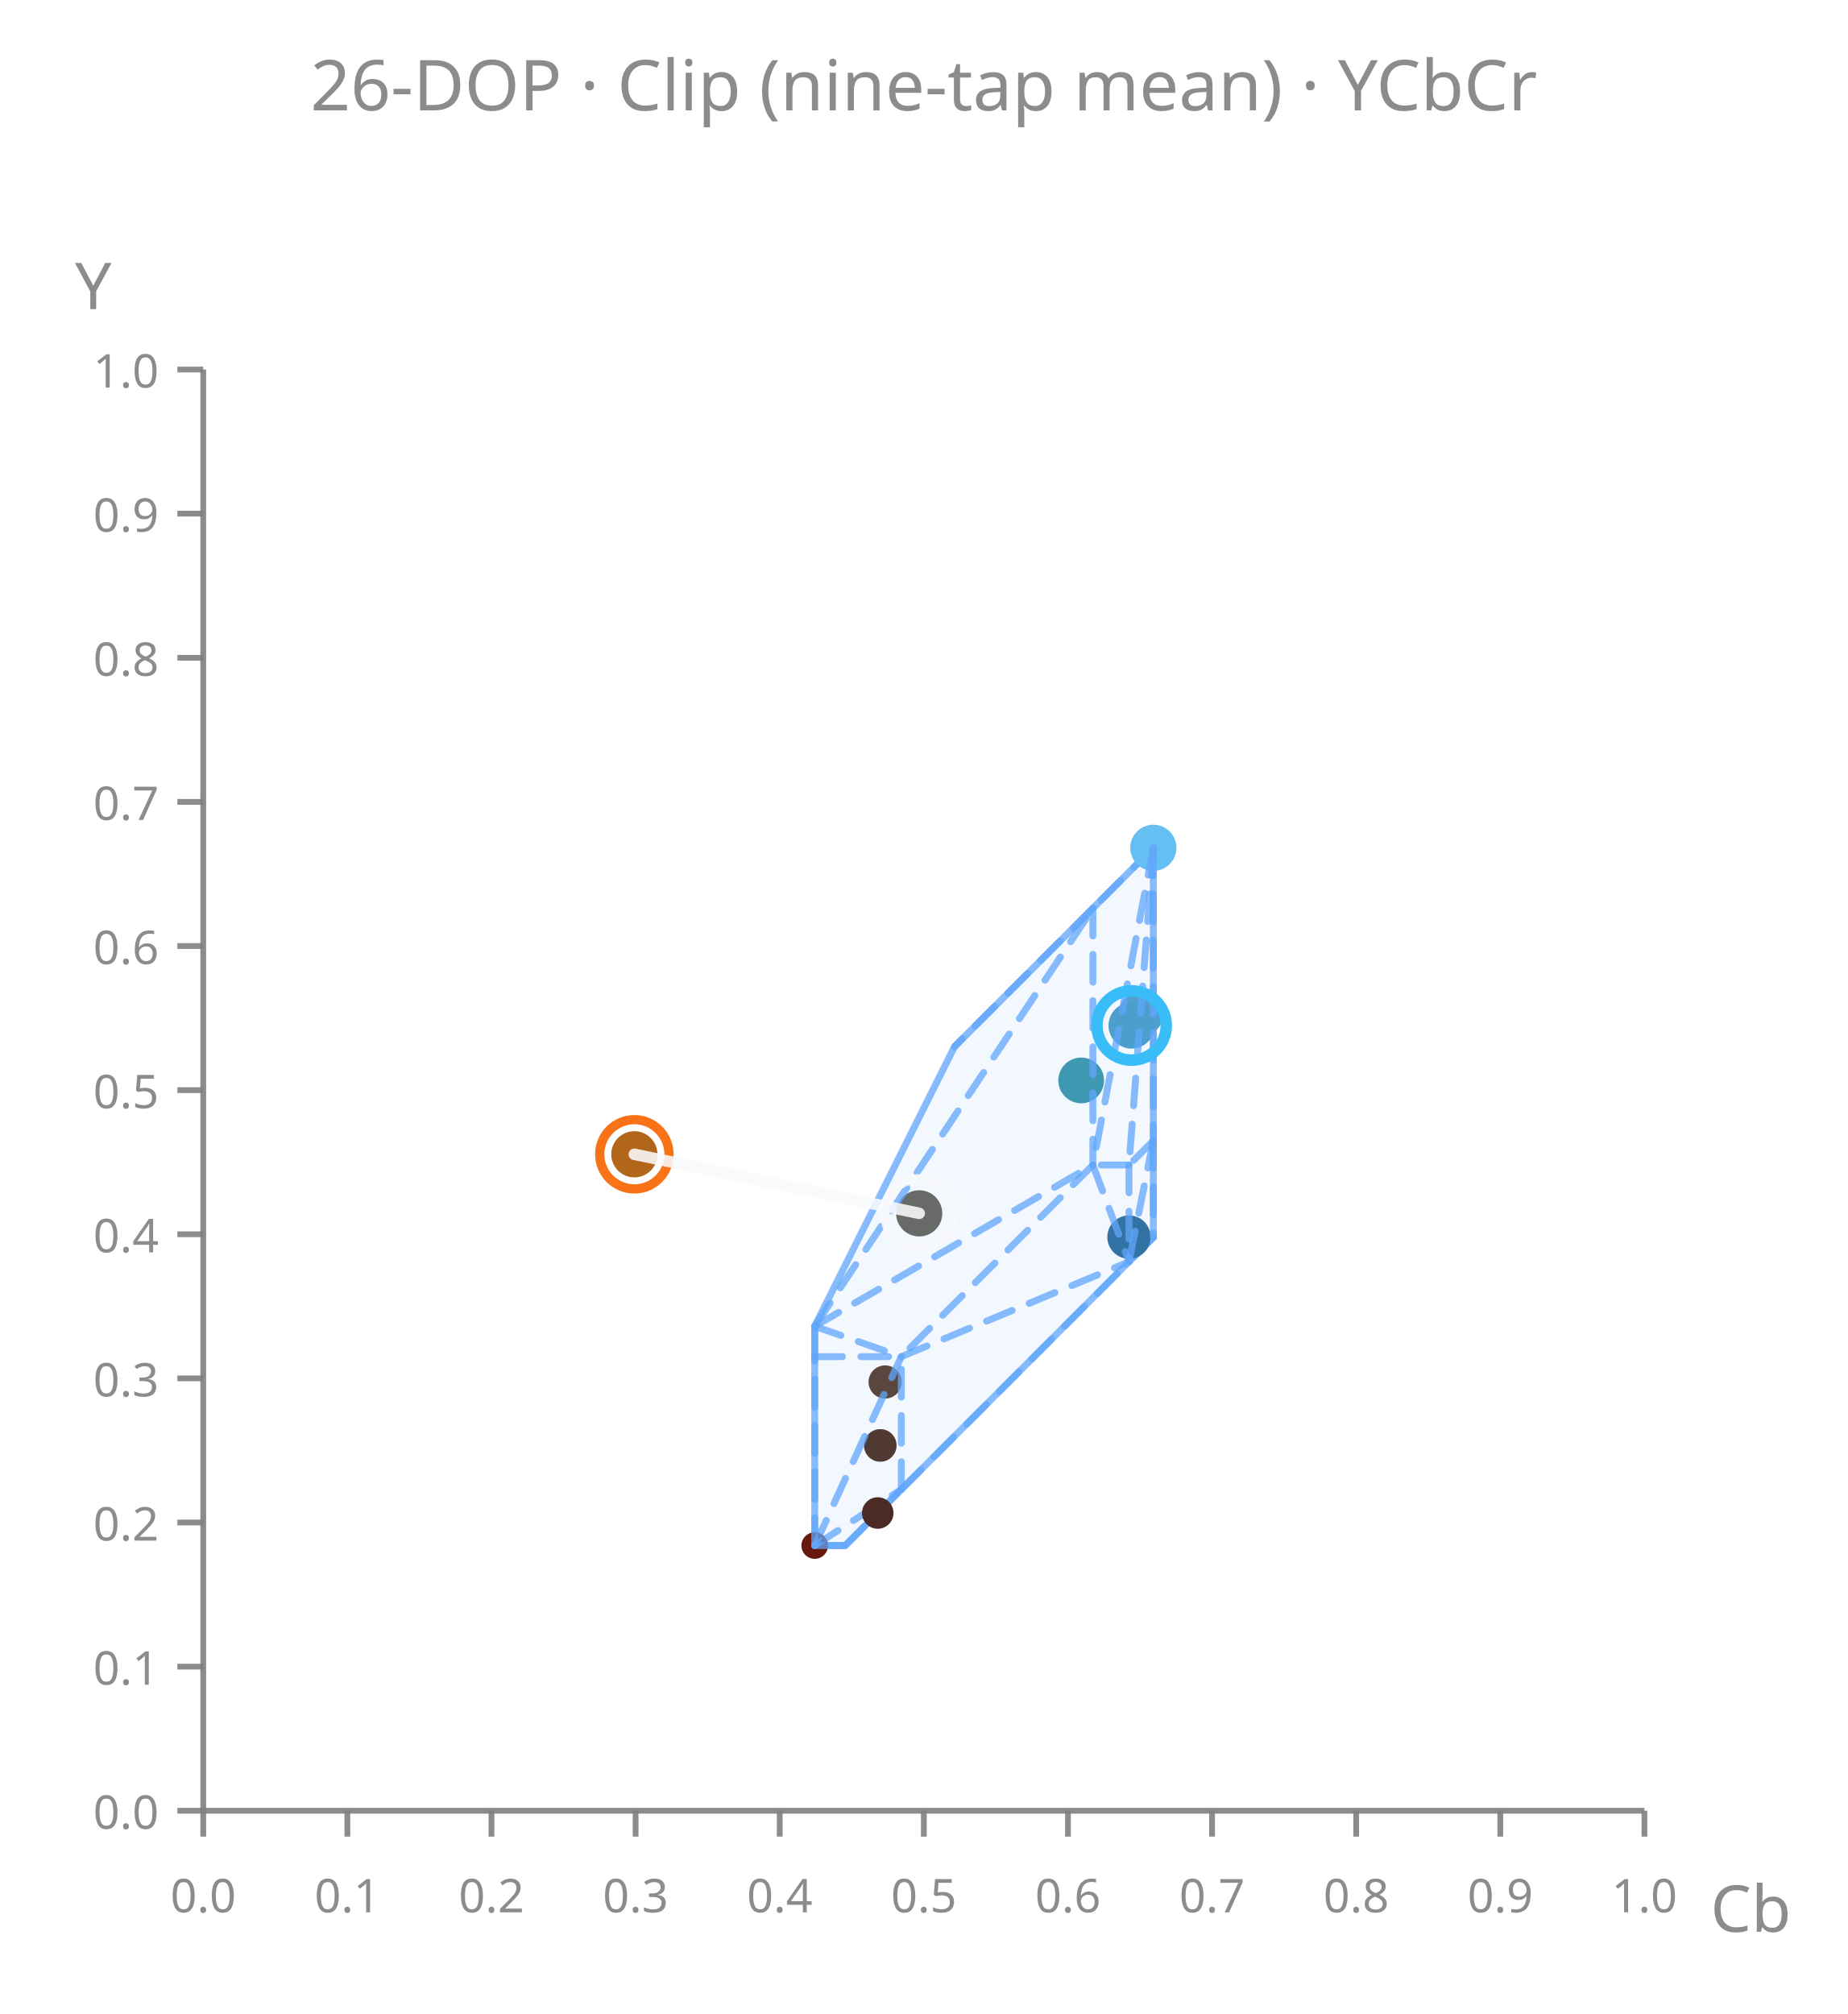
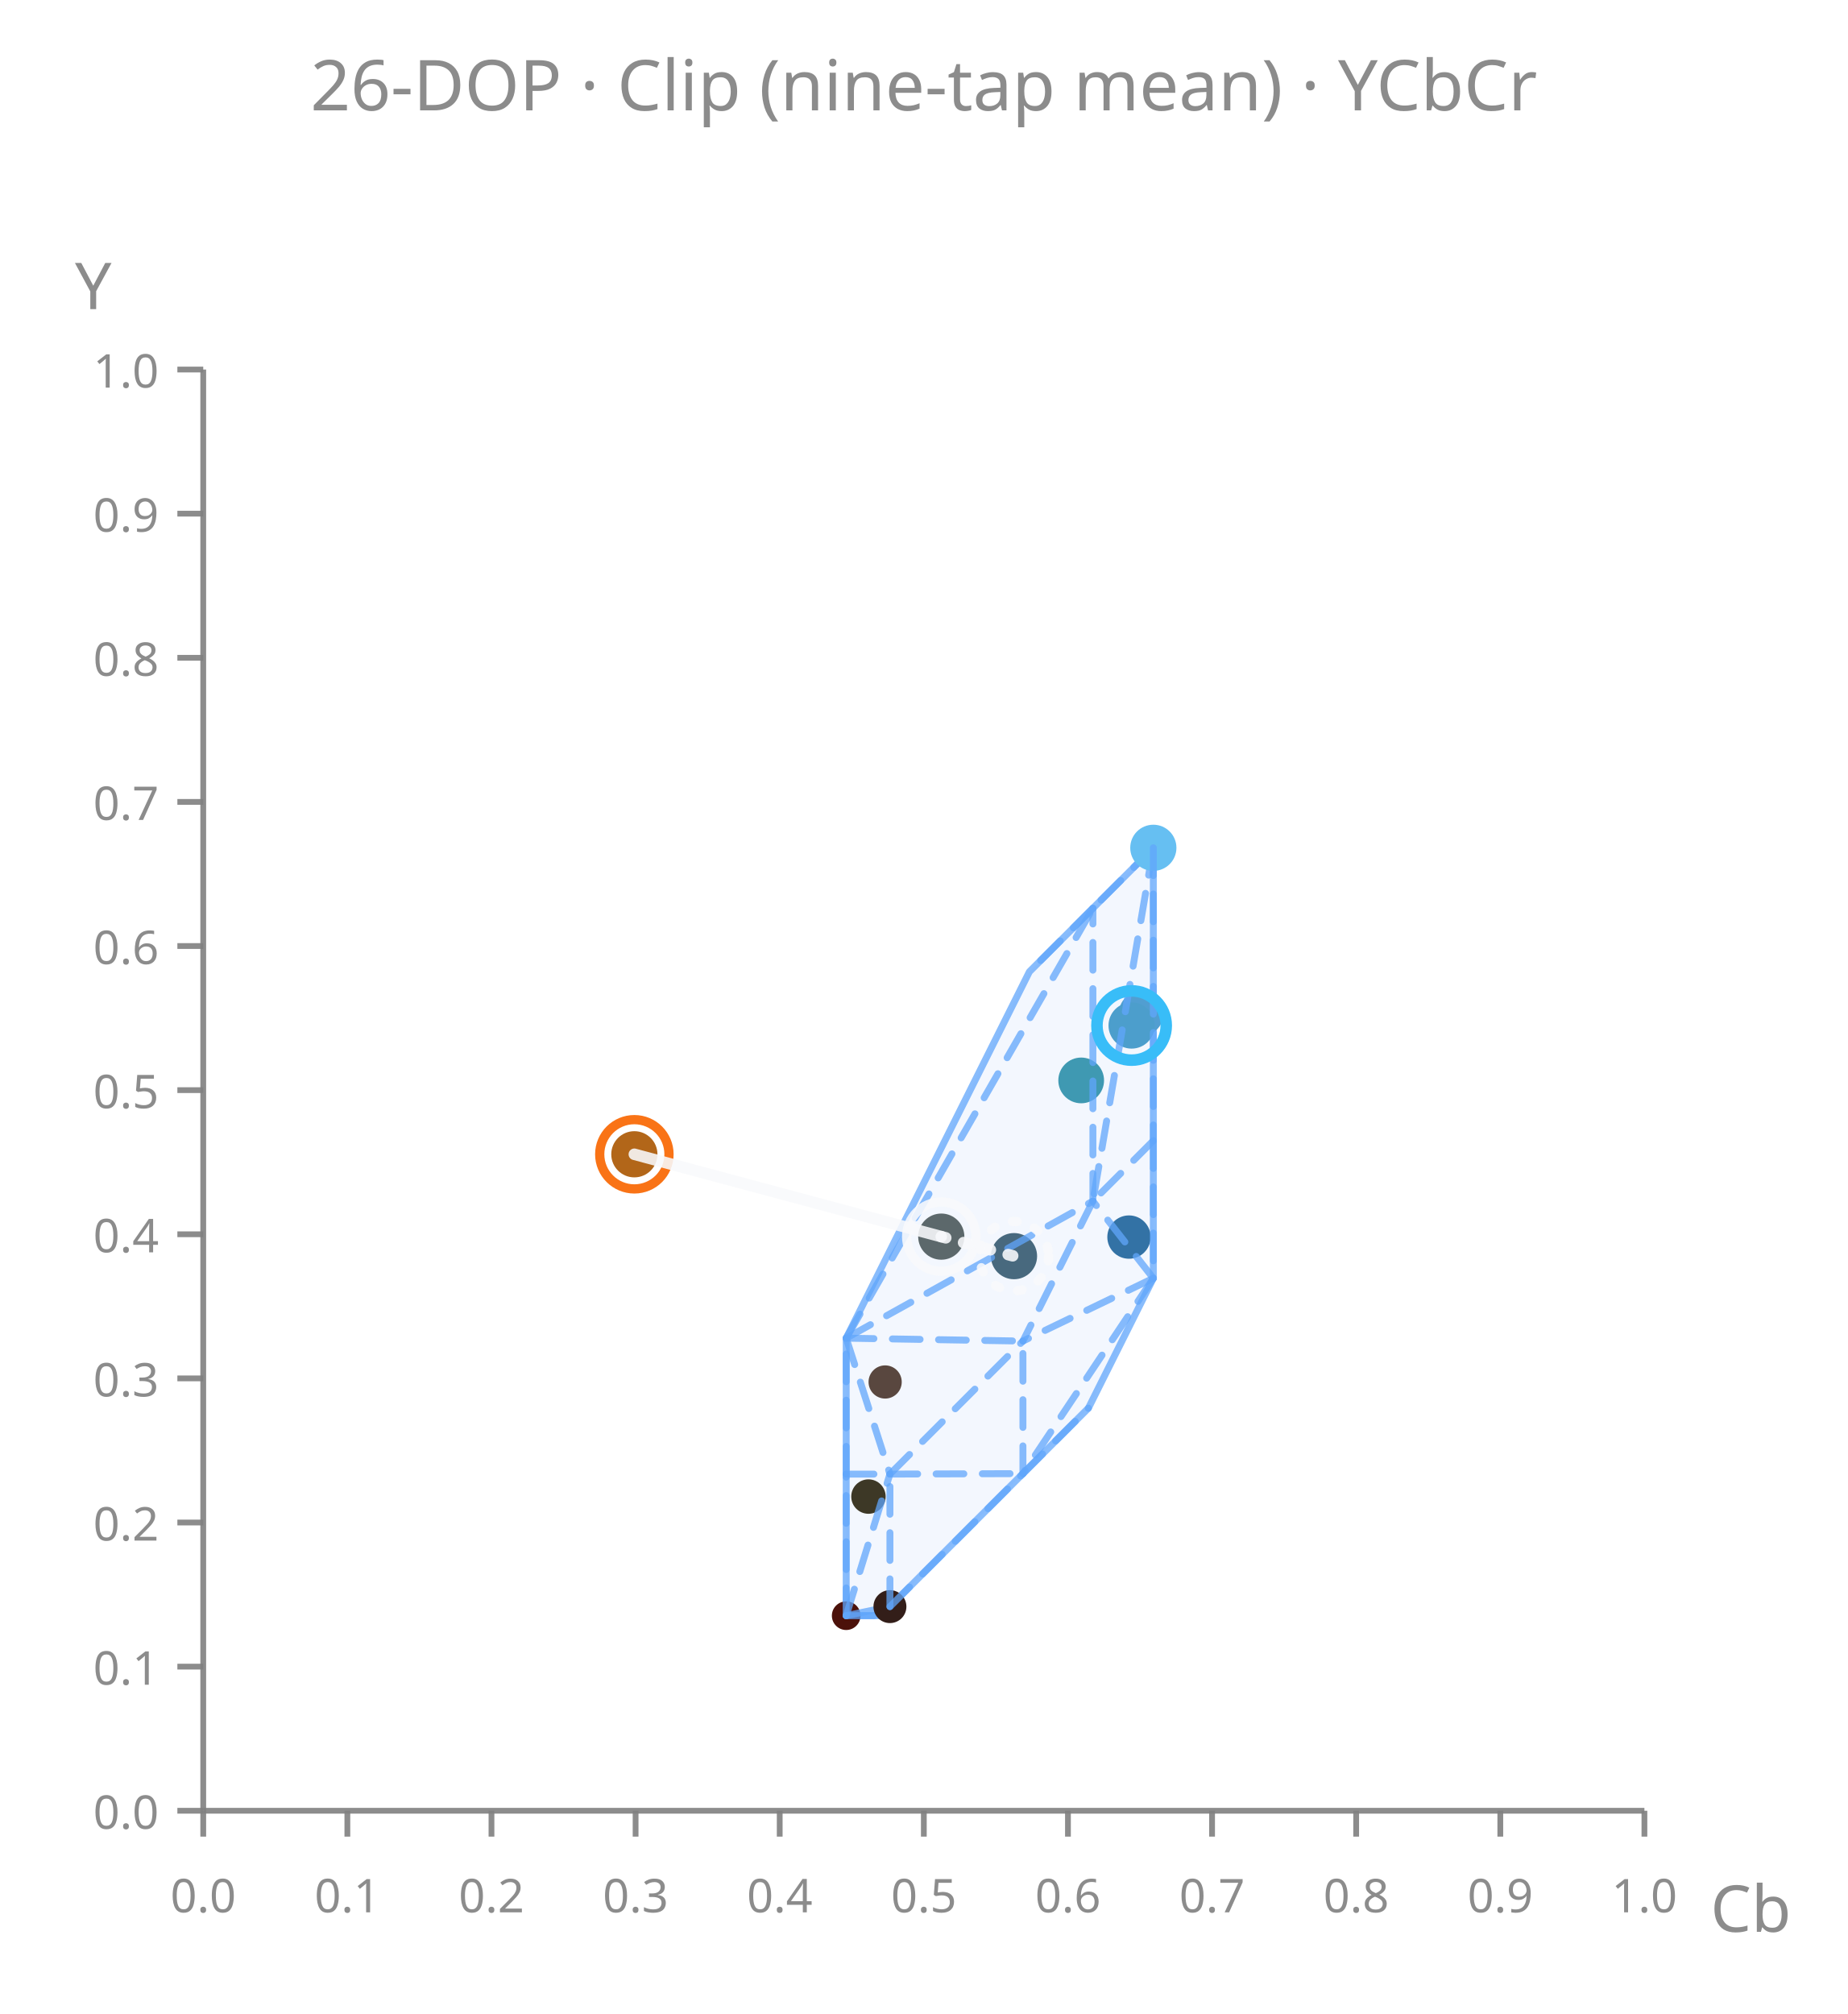
<svg xmlns="http://www.w3.org/2000/svg" baseProfile="full" height="436.0px" version="1.1" viewBox="0,0,400.0,436.0" width="400.0px">
  <defs />
  <g class="layer_bg" />
  <g class="layer_boundary">
-     <polygon fill="rgba(59,130,246,0.06)" points="176.378,287.114 176.378,334.592 182.976,334.592 249.685,267.884 249.685,183.537 206.649,226.573" stroke="rgba(96,165,250,0.75)" stroke-linejoin="round" stroke-width="1.5" />
+     <polygon fill="rgba(59,130,246,0.06)" points="183.192,289.692 183.192,349.771 190.697,349.771 235.631,304.837 249.685,276.73 249.685,183.537 222.854,210.368" stroke="rgba(96,165,250,0.75)" stroke-linejoin="round" stroke-width="1.5" />
  </g>
  <g class="layer_axes">
    <line fill="none" stroke="rgba(128,128,128,0.9)" stroke-width="1.25" x1="44.0" x2="356" y1="392.0" y2="392.0" />
    <line fill="none" stroke="rgba(128,128,128,0.9)" stroke-width="1.25" x1="44.0" x2="44.0" y1="392.0" y2="80" />
    <line fill="none" stroke="rgba(128,128,128,0.9)" stroke-width="1.25" x1="44.0" x2="44.0" y1="392.0" y2="397.6" />
    <text dominant-baseline="hanging" fill="rgba(128,128,128,0.9)" font-family="sans-serif" font-size="10.08" text-anchor="middle" x="44.0" y="406.168">0.0</text>
    <line fill="none" stroke="rgba(128,128,128,0.9)" stroke-width="1.25" x1="75.2" x2="75.2" y1="392.0" y2="397.6" />
    <text dominant-baseline="hanging" fill="rgba(128,128,128,0.9)" font-family="sans-serif" font-size="10.08" text-anchor="middle" x="75.2" y="406.168">0.1</text>
    <line fill="none" stroke="rgba(128,128,128,0.9)" stroke-width="1.25" x1="106.4" x2="106.4" y1="392.0" y2="397.6" />
    <text dominant-baseline="hanging" fill="rgba(128,128,128,0.9)" font-family="sans-serif" font-size="10.08" text-anchor="middle" x="106.4" y="406.168">0.2</text>
    <line fill="none" stroke="rgba(128,128,128,0.9)" stroke-width="1.25" x1="137.6" x2="137.6" y1="392.0" y2="397.6" />
    <text dominant-baseline="hanging" fill="rgba(128,128,128,0.9)" font-family="sans-serif" font-size="10.08" text-anchor="middle" x="137.6" y="406.168">0.3</text>
    <line fill="none" stroke="rgba(128,128,128,0.9)" stroke-width="1.25" x1="168.8" x2="168.8" y1="392.0" y2="397.6" />
    <text dominant-baseline="hanging" fill="rgba(128,128,128,0.9)" font-family="sans-serif" font-size="10.08" text-anchor="middle" x="168.8" y="406.168">0.4</text>
    <line fill="none" stroke="rgba(128,128,128,0.9)" stroke-width="1.25" x1="200" x2="200" y1="392.0" y2="397.6" />
    <text dominant-baseline="hanging" fill="rgba(128,128,128,0.9)" font-family="sans-serif" font-size="10.08" text-anchor="middle" x="200" y="406.168">0.5</text>
    <line fill="none" stroke="rgba(128,128,128,0.9)" stroke-width="1.25" x1="231.2" x2="231.2" y1="392.0" y2="397.6" />
    <text dominant-baseline="hanging" fill="rgba(128,128,128,0.9)" font-family="sans-serif" font-size="10.08" text-anchor="middle" x="231.2" y="406.168">0.6</text>
    <line fill="none" stroke="rgba(128,128,128,0.9)" stroke-width="1.25" x1="262.4" x2="262.4" y1="392.0" y2="397.6" />
    <text dominant-baseline="hanging" fill="rgba(128,128,128,0.9)" font-family="sans-serif" font-size="10.08" text-anchor="middle" x="262.4" y="406.168">0.7</text>
    <line fill="none" stroke="rgba(128,128,128,0.9)" stroke-width="1.25" x1="293.6" x2="293.6" y1="392.0" y2="397.6" />
    <text dominant-baseline="hanging" fill="rgba(128,128,128,0.9)" font-family="sans-serif" font-size="10.08" text-anchor="middle" x="293.6" y="406.168">0.8</text>
    <line fill="none" stroke="rgba(128,128,128,0.9)" stroke-width="1.25" x1="324.8" x2="324.8" y1="392.0" y2="397.6" />
    <text dominant-baseline="hanging" fill="rgba(128,128,128,0.9)" font-family="sans-serif" font-size="10.08" text-anchor="middle" x="324.8" y="406.168">0.9</text>
    <line fill="none" stroke="rgba(128,128,128,0.9)" stroke-width="1.25" x1="356" x2="356" y1="392.0" y2="397.6" />
    <text dominant-baseline="hanging" fill="rgba(128,128,128,0.9)" font-family="sans-serif" font-size="10.08" text-anchor="middle" x="356" y="406.168">1.0</text>
    <line fill="none" stroke="rgba(128,128,128,0.9)" stroke-width="1.25" x1="44.0" x2="38.4" y1="392.0" y2="392.0" />
    <text dominant-baseline="central" fill="rgba(128,128,128,0.9)" font-family="sans-serif" font-size="10.08" text-anchor="end" x="34.4" y="392.0">0.0</text>
    <line fill="none" stroke="rgba(128,128,128,0.9)" stroke-width="1.25" x1="44.0" x2="38.4" y1="360.8" y2="360.8" />
    <text dominant-baseline="central" fill="rgba(128,128,128,0.9)" font-family="sans-serif" font-size="10.08" text-anchor="end" x="34.4" y="360.8">0.1</text>
    <line fill="none" stroke="rgba(128,128,128,0.9)" stroke-width="1.25" x1="44.0" x2="38.4" y1="329.6" y2="329.6" />
    <text dominant-baseline="central" fill="rgba(128,128,128,0.9)" font-family="sans-serif" font-size="10.08" text-anchor="end" x="34.4" y="329.6">0.2</text>
    <line fill="none" stroke="rgba(128,128,128,0.9)" stroke-width="1.25" x1="44.0" x2="38.4" y1="298.4" y2="298.4" />
    <text dominant-baseline="central" fill="rgba(128,128,128,0.9)" font-family="sans-serif" font-size="10.08" text-anchor="end" x="34.4" y="298.4">0.3</text>
    <line fill="none" stroke="rgba(128,128,128,0.9)" stroke-width="1.25" x1="44.0" x2="38.4" y1="267.2" y2="267.2" />
    <text dominant-baseline="central" fill="rgba(128,128,128,0.9)" font-family="sans-serif" font-size="10.08" text-anchor="end" x="34.4" y="267.2">0.4</text>
    <line fill="none" stroke="rgba(128,128,128,0.9)" stroke-width="1.25" x1="44.0" x2="38.4" y1="236" y2="236" />
    <text dominant-baseline="central" fill="rgba(128,128,128,0.9)" font-family="sans-serif" font-size="10.08" text-anchor="end" x="34.4" y="236">0.5</text>
    <line fill="none" stroke="rgba(128,128,128,0.9)" stroke-width="1.25" x1="44.0" x2="38.4" y1="204.8" y2="204.8" />
    <text dominant-baseline="central" fill="rgba(128,128,128,0.9)" font-family="sans-serif" font-size="10.08" text-anchor="end" x="34.4" y="204.8">0.6</text>
    <line fill="none" stroke="rgba(128,128,128,0.9)" stroke-width="1.25" x1="44.0" x2="38.4" y1="173.6" y2="173.6" />
    <text dominant-baseline="central" fill="rgba(128,128,128,0.9)" font-family="sans-serif" font-size="10.08" text-anchor="end" x="34.4" y="173.6">0.7</text>
    <line fill="none" stroke="rgba(128,128,128,0.9)" stroke-width="1.25" x1="44.0" x2="38.4" y1="142.4" y2="142.4" />
    <text dominant-baseline="central" fill="rgba(128,128,128,0.9)" font-family="sans-serif" font-size="10.08" text-anchor="end" x="34.4" y="142.4">0.8</text>
    <line fill="none" stroke="rgba(128,128,128,0.9)" stroke-width="1.25" x1="44.0" x2="38.4" y1="111.2" y2="111.2" />
    <text dominant-baseline="central" fill="rgba(128,128,128,0.9)" font-family="sans-serif" font-size="10.08" text-anchor="end" x="34.4" y="111.2">0.9</text>
    <line fill="none" stroke="rgba(128,128,128,0.9)" stroke-width="1.25" x1="44.0" x2="38.4" y1="80" y2="80" />
    <text dominant-baseline="central" fill="rgba(128,128,128,0.9)" font-family="sans-serif" font-size="10.08" text-anchor="end" x="34.4" y="80">1.0</text>
    <text fill="rgba(128,128,128,0.9)" font-family="sans-serif" font-size="14" x="370.3" y="418.208">Cb</text>
    <text fill="rgba(128,128,128,0.9)" font-family="sans-serif" font-size="14" x="16.224" y="66.928">Y</text>
  </g>
  <g class="layer_dots">
    <circle cx="137.332" cy="249.884" fill="rgb(178,102,25)" r="5.0" stroke="none" />
-     <circle cx="176.378" cy="334.592" fill="rgb(102,25,12)" r="2.875" stroke="none" />
-     <line fill="none" stroke="rgba(96,165,250,0.75)" stroke-dasharray="6,4" stroke-linecap="round" stroke-width="1.5" x1="176.378" x2="182.976" y1="334.592" y2="334.592" />
-     <line fill="none" stroke="rgba(96,165,250,0.75)" stroke-dasharray="6,4" stroke-linecap="round" stroke-width="1.5" x1="176.378" x2="195.126" y1="334.592" y2="322.442" />
-     <line fill="none" stroke="rgba(96,165,250,0.75)" stroke-dasharray="6,4" stroke-linecap="round" stroke-width="1.5" x1="182.976" x2="195.126" y1="334.592" y2="322.442" />
-     <line fill="none" stroke="rgba(96,165,250,0.75)" stroke-dasharray="6,4" stroke-linecap="round" stroke-width="1.5" x1="176.378" x2="176.378" y1="334.592" y2="293.691" />
-     <circle cx="190.024" cy="327.544" fill="rgb(76,43,38)" r="3.413" stroke="none" />
-     <circle cx="190.571" cy="312.911" fill="rgb(81,58,51)" r="3.531" stroke="none" />
+     <circle cx="183.192" cy="349.771" fill="rgb(76,17,10)" r="3.1" stroke="none" />
+     <line fill="none" stroke="rgba(96,165,250,0.75)" stroke-dasharray="6,4" stroke-linecap="round" stroke-width="1.5" x1="183.192" x2="190.697" y1="349.771" y2="349.771" />
+     <line fill="none" stroke="rgba(96,165,250,0.75)" stroke-dasharray="6,4" stroke-linecap="round" stroke-width="1.5" x1="183.192" x2="192.66" y1="349.771" y2="347.808" />
+     <line fill="none" stroke="rgba(96,165,250,0.75)" stroke-dasharray="6,4" stroke-linecap="round" stroke-width="1.5" x1="190.697" x2="192.66" y1="349.771" y2="347.808" />
+     <circle cx="192.66" cy="347.808" fill="rgb(51,30,25)" r="3.567" stroke="none" />
    <circle cx="191.625" cy="299.177" fill="rgb(89,71,63)" r="3.593" stroke="none" />
-     <line fill="none" stroke="rgba(96,165,250,0.75)" stroke-dasharray="6,4" stroke-linecap="round" stroke-width="1.5" x1="176.378" x2="195.126" y1="334.592" y2="293.691" />
-     <line fill="none" stroke="rgba(96,165,250,0.75)" stroke-dasharray="6,4" stroke-linecap="round" stroke-width="1.5" x1="176.378" x2="176.378" y1="293.691" y2="287.114" />
-     <circle cx="198.992" cy="262.67" fill="rgb(104,106,104)" r="5.0" stroke="none" />
-     <line fill="none" stroke="rgba(96,165,250,0.75)" stroke-dasharray="6,4" stroke-linecap="round" stroke-width="1.5" x1="195.126" x2="195.126" y1="322.442" y2="293.691" />
-     <line fill="none" stroke="rgba(96,165,250,0.75)" stroke-dasharray="6,4" stroke-linecap="round" stroke-width="1.5" x1="176.378" x2="195.126" y1="293.691" y2="293.691" />
-     <line fill="none" stroke="rgba(96,165,250,0.75)" stroke-dasharray="6,4" stroke-linecap="round" stroke-width="1.5" x1="176.378" x2="195.126" y1="287.114" y2="293.691" />
-     <line fill="none" stroke="rgba(96,165,250,0.75)" stroke-dasharray="6,4" stroke-linecap="round" stroke-width="1.5" x1="195.126" x2="244.414" y1="322.442" y2="273.154" />
-     <line fill="none" stroke="rgba(96,165,250,0.75)" stroke-dasharray="6,4" stroke-linecap="round" stroke-width="1.5" x1="195.126" x2="244.414" y1="293.691" y2="273.154" />
-     <line fill="none" stroke="rgba(96,165,250,0.75)" stroke-dasharray="6,4" stroke-linecap="round" stroke-width="1.5" x1="176.378" x2="236.602" y1="287.114" y2="196.62" />
-     <line fill="none" stroke="rgba(96,165,250,0.75)" stroke-dasharray="6,4" stroke-linecap="round" stroke-width="1.5" x1="176.378" x2="236.602" y1="287.114" y2="252.214" />
-     <line fill="none" stroke="rgba(96,165,250,0.75)" stroke-dasharray="6,4" stroke-linecap="round" stroke-width="1.5" x1="249.685" x2="244.414" y1="267.884" y2="273.154" />
-     <line fill="none" stroke="rgba(96,165,250,0.75)" stroke-dasharray="6,4" stroke-linecap="round" stroke-width="1.5" x1="236.602" x2="195.126" y1="252.214" y2="293.691" />
+     <line fill="none" stroke="rgba(96,165,250,0.75)" stroke-dasharray="6,4" stroke-linecap="round" stroke-width="1.5" x1="183.192" x2="183.192" y1="349.771" y2="319.117" />
+     <circle cx="188.013" cy="323.984" fill="rgb(61,56,38)" r="3.727" stroke="none" />
+     <line fill="none" stroke="rgba(96,165,250,0.75)" stroke-dasharray="6,4" stroke-linecap="round" stroke-width="1.5" x1="183.192" x2="192.66" y1="349.771" y2="319.117" />
+     <line fill="none" stroke="rgba(96,165,250,0.75)" stroke-dasharray="6,4" stroke-linecap="round" stroke-width="1.5" x1="192.66" x2="192.66" y1="347.808" y2="319.117" />
+     <line fill="none" stroke="rgba(96,165,250,0.75)" stroke-dasharray="6,4" stroke-linecap="round" stroke-width="1.5" x1="192.66" x2="221.454" y1="347.808" y2="319.014" />
+     <line fill="none" stroke="rgba(96,165,250,0.75)" stroke-dasharray="6,4" stroke-linecap="round" stroke-width="1.5" x1="183.192" x2="183.192" y1="319.117" y2="289.692" />
+     <circle cx="203.778" cy="267.712" fill="rgb(92,104,107)" r="5.0" stroke="none" />
+     <line fill="none" stroke="rgba(96,165,250,0.75)" stroke-dasharray="6,4" stroke-linecap="round" stroke-width="1.5" x1="183.192" x2="192.66" y1="319.117" y2="319.117" />
+     <line fill="none" stroke="rgba(96,165,250,0.75)" stroke-dasharray="6,4" stroke-linecap="round" stroke-width="1.5" x1="183.192" x2="192.66" y1="289.692" y2="319.117" />
+     <line fill="none" stroke="rgba(96,165,250,0.75)" stroke-dasharray="6,4" stroke-linecap="round" stroke-width="1.5" x1="192.66" x2="221.454" y1="319.117" y2="319.014" />
+     <line fill="none" stroke="rgba(96,165,250,0.75)" stroke-dasharray="6,4" stroke-linecap="round" stroke-width="1.5" x1="221.454" x2="235.631" y1="319.014" y2="304.837" />
+     <circle cx="219.52" cy="271.936" fill="rgb(72,105,126)" r="5.0" stroke="none" />
+     <line fill="none" stroke="rgba(96,165,250,0.75)" stroke-dasharray="6,4" stroke-linecap="round" stroke-width="1.5" x1="249.685" x2="221.454" y1="276.73" y2="319.014" />
+     <line fill="none" stroke="rgba(96,165,250,0.75)" stroke-dasharray="6,4" stroke-linecap="round" stroke-width="1.5" x1="183.192" x2="221.454" y1="289.692" y2="290.323" />
+     <line fill="none" stroke="rgba(96,165,250,0.75)" stroke-dasharray="6,4" stroke-linecap="round" stroke-width="1.5" x1="192.66" x2="221.454" y1="319.117" y2="290.323" />
+     <line fill="none" stroke="rgba(96,165,250,0.75)" stroke-dasharray="6,4" stroke-linecap="round" stroke-width="1.5" x1="221.454" x2="221.454" y1="319.014" y2="290.323" />
+     <line fill="none" stroke="rgba(96,165,250,0.75)" stroke-dasharray="6,4" stroke-linecap="round" stroke-width="1.5" x1="183.192" x2="236.602" y1="289.692" y2="260.026" />
+     <line fill="none" stroke="rgba(96,165,250,0.75)" stroke-dasharray="6,4" stroke-linecap="round" stroke-width="1.5" x1="183.192" x2="236.602" y1="289.692" y2="196.62" />
+     <line fill="none" stroke="rgba(96,165,250,0.75)" stroke-dasharray="6,4" stroke-linecap="round" stroke-width="1.5" x1="249.685" x2="221.454" y1="276.73" y2="290.323" />
    <circle cx="244.414" cy="267.808" fill="rgb(51,114,165)" r="4.692" stroke="none" />
-     <line fill="none" stroke="rgba(96,165,250,0.75)" stroke-dasharray="6,4" stroke-linecap="round" stroke-width="1.5" x1="236.602" x2="206.649" y1="196.62" y2="226.573" />
-     <line fill="none" stroke="rgba(96,165,250,0.75)" stroke-dasharray="6,4" stroke-linecap="round" stroke-width="1.5" x1="249.685" x2="249.685" y1="246.943" y2="267.884" />
-     <line fill="none" stroke="rgba(96,165,250,0.75)" stroke-dasharray="6,4" stroke-linecap="round" stroke-width="1.5" x1="249.685" x2="244.414" y1="246.943" y2="273.154" />
-     <line fill="none" stroke="rgba(96,165,250,0.75)" stroke-dasharray="6,4" stroke-linecap="round" stroke-width="1.5" x1="244.414" x2="244.414" y1="252.214" y2="273.154" />
-     <line fill="none" stroke="rgba(96,165,250,0.75)" stroke-dasharray="6,4" stroke-linecap="round" stroke-width="1.5" x1="236.602" x2="244.414" y1="252.214" y2="273.154" />
+     <line fill="none" stroke="rgba(96,165,250,0.75)" stroke-dasharray="6,4" stroke-linecap="round" stroke-width="1.5" x1="249.685" x2="249.685" y1="246.943" y2="276.73" />
+     <line fill="none" stroke="rgba(96,165,250,0.75)" stroke-dasharray="6,4" stroke-linecap="round" stroke-width="1.5" x1="249.685" x2="236.602" y1="276.73" y2="260.026" />
    <circle cx="247.049" cy="219.433" fill="rgb(81,158,209)" r="4.846" stroke="none" />
+     <line fill="none" stroke="rgba(96,165,250,0.75)" stroke-dasharray="6,4" stroke-linecap="round" stroke-width="1.5" x1="236.602" x2="221.454" y1="260.026" y2="290.323" />
+     <line fill="none" stroke="rgba(96,165,250,0.75)" stroke-dasharray="6,4" stroke-linecap="round" stroke-width="1.5" x1="236.602" x2="222.854" y1="196.62" y2="210.368" />
    <circle cx="244.98" cy="222.01" fill="rgb(76,158,204)" r="5.0" stroke="none" />
    <circle cx="234.066" cy="233.894" fill="rgb(63,153,178)" r="4.95" stroke="none" />
-     <line fill="none" stroke="rgba(96,165,250,0.75)" stroke-dasharray="6,4" stroke-linecap="round" stroke-width="1.5" x1="249.685" x2="244.414" y1="183.537" y2="252.214" />
+     <line fill="none" stroke="rgba(96,165,250,0.75)" stroke-dasharray="6,4" stroke-linecap="round" stroke-width="1.5" x1="249.685" x2="236.602" y1="183.537" y2="260.026" />
    <line fill="none" stroke="rgba(96,165,250,0.75)" stroke-dasharray="6,4" stroke-linecap="round" stroke-width="1.5" x1="249.685" x2="236.602" y1="183.537" y2="196.62" />
-     <line fill="none" stroke="rgba(96,165,250,0.75)" stroke-dasharray="6,4" stroke-linecap="round" stroke-width="1.5" x1="249.685" x2="244.414" y1="246.943" y2="252.214" />
-     <line fill="none" stroke="rgba(96,165,250,0.75)" stroke-dasharray="6,4" stroke-linecap="round" stroke-width="1.5" x1="244.414" x2="236.602" y1="252.214" y2="252.214" />
-     <line fill="none" stroke="rgba(96,165,250,0.75)" stroke-dasharray="6,4" stroke-linecap="round" stroke-width="1.5" x1="236.602" x2="236.602" y1="196.62" y2="252.214" />
+     <line fill="none" stroke="rgba(96,165,250,0.75)" stroke-dasharray="6,4" stroke-linecap="round" stroke-width="1.5" x1="249.685" x2="236.602" y1="246.943" y2="260.026" />
+     <line fill="none" stroke="rgba(96,165,250,0.75)" stroke-dasharray="6,4" stroke-linecap="round" stroke-width="1.5" x1="236.602" x2="236.602" y1="260.026" y2="196.62" />
    <circle cx="249.685" cy="183.537" fill="rgb(102,191,242)" r="5.0" stroke="none" />
    <line fill="none" stroke="rgba(96,165,250,0.75)" stroke-dasharray="6,4" stroke-linecap="round" stroke-width="1.5" x1="249.685" x2="249.685" y1="183.537" y2="246.943" />
-     <line fill="none" stroke="rgba(96,165,250,0.75)" stroke-dasharray="6,4" stroke-linecap="round" stroke-width="1.5" x1="249.685" x2="236.602" y1="183.537" y2="252.214" />
  </g>
  <g class="layer_overlay">
    <circle cx="244.98" cy="222.01" fill="none" r="7.5" stroke="rgba(56,189,248,1.0)" stroke-width="2.5" />
    <circle cx="137.332" cy="249.884" fill="none" r="7.5" stroke="rgba(249,115,22,1.0)" stroke-width="2.0" />
-     <line stroke="rgba(248,250,252,0.88)" stroke-linecap="round" stroke-width="2.5" x1="137.332" x2="198.992" y1="249.884" y2="262.67" />
-     <circle cx="198.992" cy="262.67" fill="none" r="7.5" stroke="rgba(248,250,252,0.88)" stroke-width="2.0" />
+     <line stroke="rgba(248,250,252,0.88)" stroke-linecap="round" stroke-width="2.5" x1="137.332" x2="203.778" y1="249.884" y2="267.712" />
+     <circle cx="203.778" cy="267.712" fill="none" r="7.5" stroke="rgba(248,250,252,0.88)" stroke-width="2.0" />
+     <line fill="none" stroke="rgba(248,250,252,0.88)" stroke-dasharray="1 4" stroke-linecap="round" stroke-width="2.5" x1="203.778" x2="219.52" y1="267.712" y2="271.936" />
+     <circle cx="219.52" cy="271.936" fill="none" r="7.5" stroke="rgba(248,250,252,0.88)" stroke-dasharray="1 4" stroke-linecap="round" stroke-width="2.0" />
  </g>
  <g class="layer_header">
    <text dominant-baseline="central" fill="rgba(128,128,128,0.9)" font-family="sans-serif" font-size="15.2" text-anchor="middle" x="200.0" y="18.0">26-DOP · Clip (nine-tap mean) · YCbCr</text>
  </g>
</svg>
